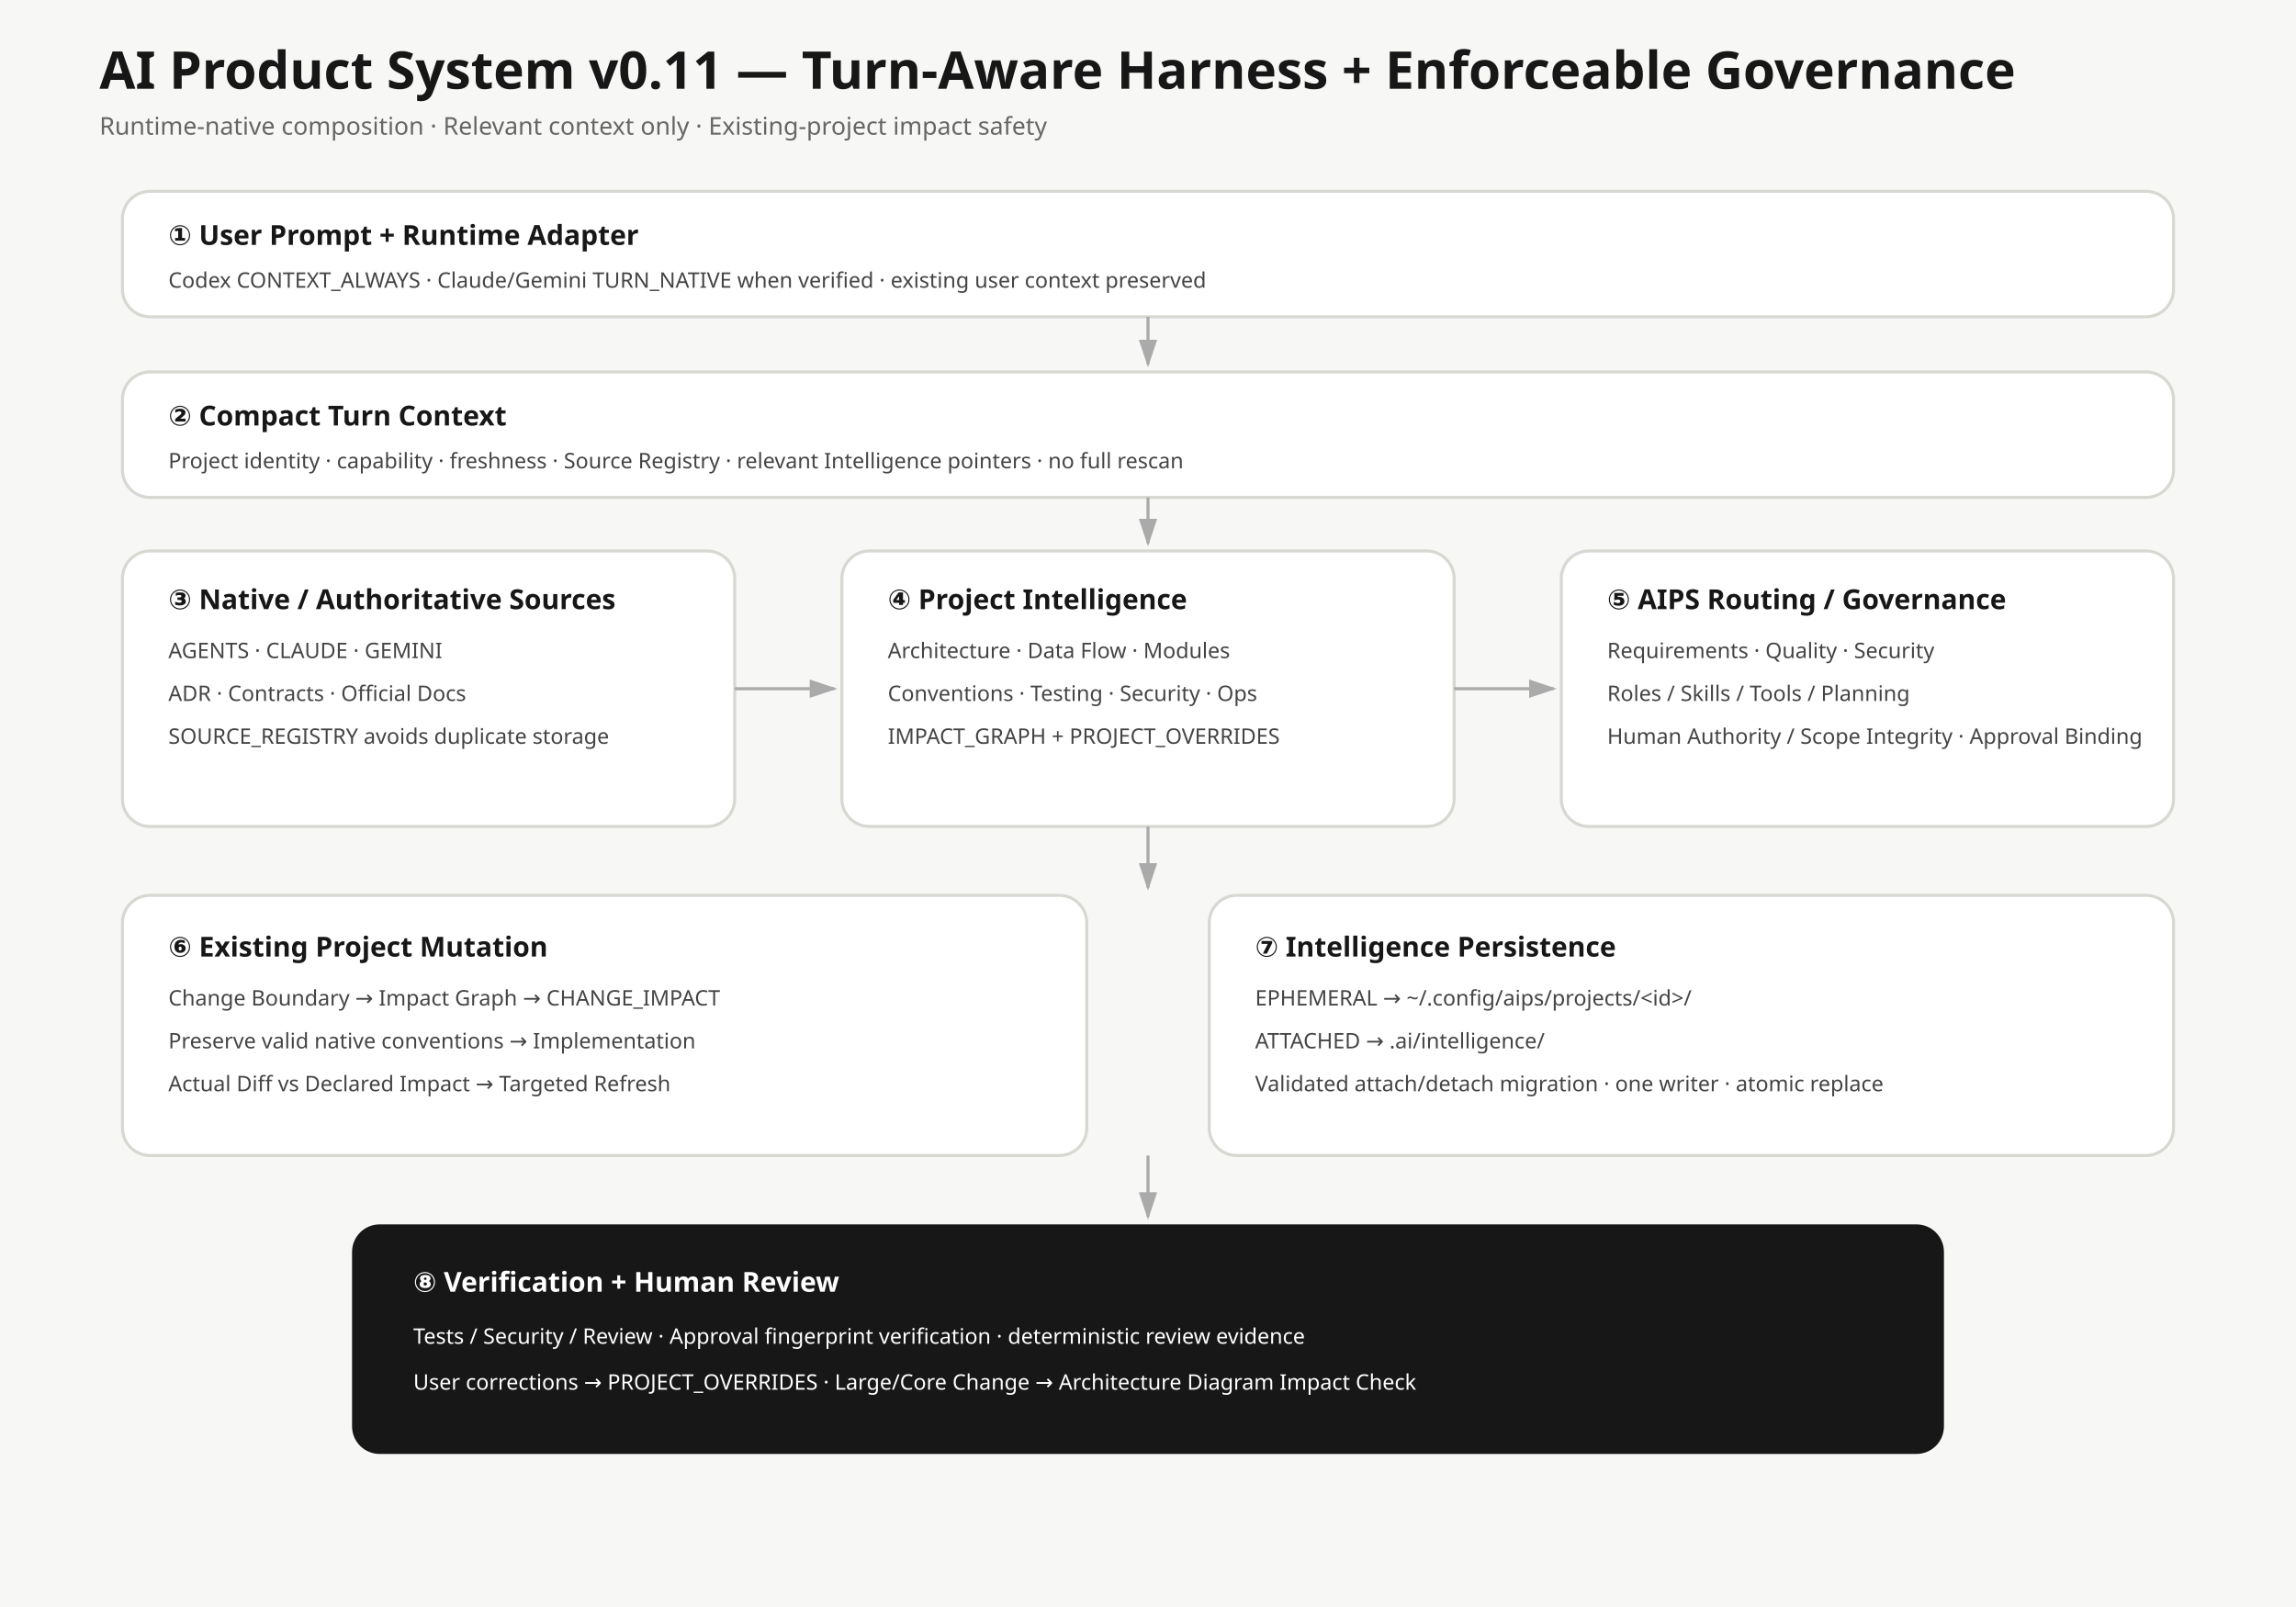
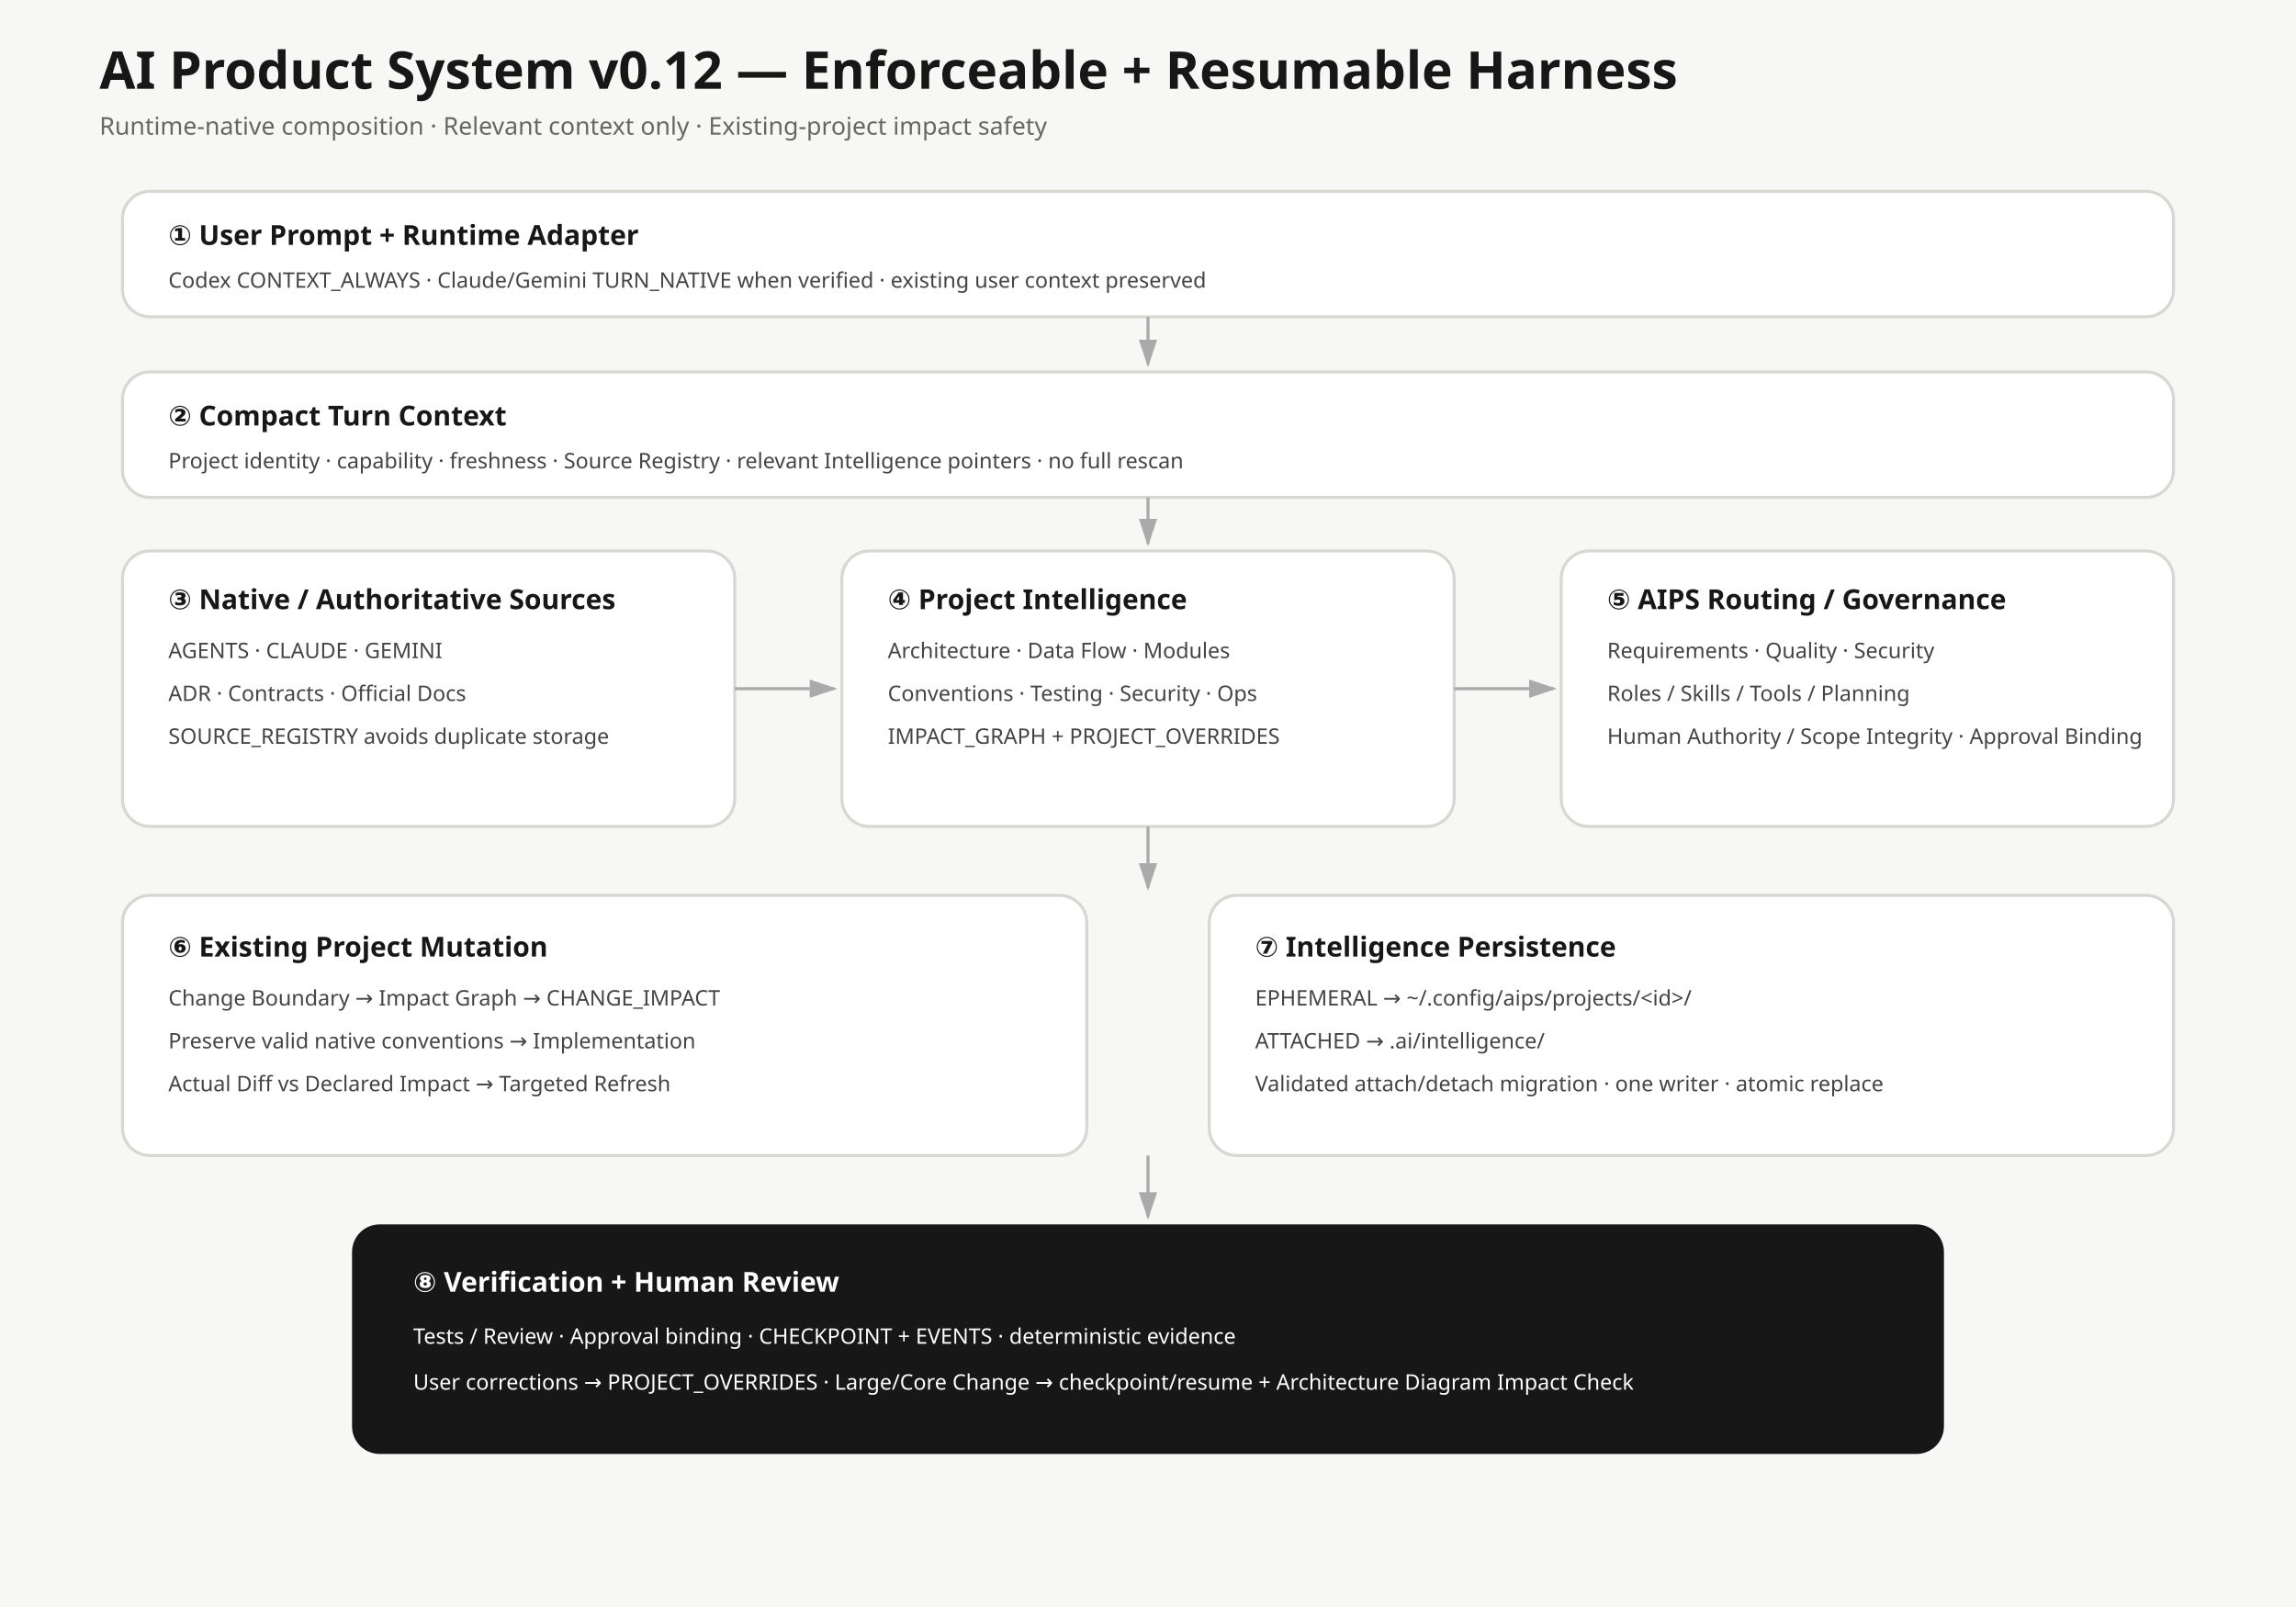
<svg xmlns="http://www.w3.org/2000/svg" width="1500" height="1050" viewBox="0 0 1500 1050">
  <rect width="1500" height="1050" fill="#f7f7f5" />
  <style>.title{font:700 34px system-ui,sans-serif;fill:#171717}.sub{font:400 16px system-ui,sans-serif;fill:#666}.h{font:700 18px system-ui,sans-serif;fill:#171717}.t{font:400 14px system-ui,sans-serif;fill:#444}.box{fill:#fff;stroke:#d8d8d3;stroke-width:2}.dark{fill:#171717}.white{fill:#fff}.line{stroke:#aaa;stroke-width:2;fill:none;marker-end:url(#a)}</style>
  <defs>
    <marker id="a" markerWidth="10" markerHeight="10" refX="8" refY="3" orient="auto">
      <path d="M0,0 L0,6 L9,3 z" fill="#aaa" />
    </marker>
  </defs>
-   <text x="65" y="58" class="title">AI Product System v0.11 — Turn-Aware Harness + Enforceable Governance</text>
+   <text x="65" y="58" class="title">AI Product System v0.12 — Enforceable + Resumable Harness</text>
  <text x="65" y="88" class="sub">Runtime-native composition · Relevant context only · Existing-project impact safety</text>
  <rect x="80" y="125" width="1340" height="82" rx="18" class="box" />
  <text x="110" y="160" class="h">① User Prompt + Runtime Adapter</text>
  <text x="110" y="188" class="t">Codex CONTEXT_ALWAYS · Claude/Gemini TURN_NATIVE when verified · existing user context preserved</text>
  <path d="M750 207 L750 238" class="line" />
  <rect x="80" y="243" width="1340" height="82" rx="18" class="box" />
  <text x="110" y="278" class="h">② Compact Turn Context</text>
  <text x="110" y="306" class="t">Project identity · capability · freshness · Source Registry · relevant Intelligence pointers · no full rescan</text>
  <path d="M750 325 L750 355" class="line" />
  <rect x="80" y="360" width="400" height="180" rx="18" class="box" />
  <text x="110" y="398" class="h">③ Native / Authoritative Sources</text>
  <text x="110" y="430" class="t">AGENTS · CLAUDE · GEMINI</text>
  <text x="110" y="458" class="t">ADR · Contracts · Official Docs</text>
  <text x="110" y="486" class="t">SOURCE_REGISTRY avoids duplicate storage</text>
  <rect x="550" y="360" width="400" height="180" rx="18" class="box" />
  <text x="580" y="398" class="h">④ Project Intelligence</text>
  <text x="580" y="430" class="t">Architecture · Data Flow · Modules</text>
  <text x="580" y="458" class="t">Conventions · Testing · Security · Ops</text>
  <text x="580" y="486" class="t">IMPACT_GRAPH + PROJECT_OVERRIDES</text>
  <rect x="1020" y="360" width="400" height="180" rx="18" class="box" />
  <text x="1050" y="398" class="h">⑤ AIPS Routing / Governance</text>
  <text x="1050" y="430" class="t">Requirements · Quality · Security</text>
  <text x="1050" y="458" class="t">Roles / Skills / Tools / Planning</text>
  <text x="1050" y="486" class="t">Human Authority / Scope Integrity · Approval Binding</text>
  <path d="M480 450 L545 450" class="line" />
  <path d="M950 450 L1015 450" class="line" />
  <path d="M750 540 L750 580" class="line" />
  <rect x="80" y="585" width="630" height="170" rx="18" class="box" />
  <text x="110" y="625" class="h">⑥ Existing Project Mutation</text>
  <text x="110" y="657" class="t">Change Boundary → Impact Graph → CHANGE_IMPACT</text>
  <text x="110" y="685" class="t">Preserve valid native conventions → Implementation</text>
  <text x="110" y="713" class="t">Actual Diff vs Declared Impact → Targeted Refresh</text>
  <rect x="790" y="585" width="630" height="170" rx="18" class="box" />
  <text x="820" y="625" class="h">⑦ Intelligence Persistence</text>
  <text x="820" y="657" class="t">EPHEMERAL → ~/.config/aips/projects/&lt;id&gt;/</text>
  <text x="820" y="685" class="t">ATTACHED → .ai/intelligence/</text>
  <text x="820" y="713" class="t">Validated attach/detach migration · one writer · atomic replace</text>
  <path d="M750 755 L750 795" class="line" />
  <rect x="230" y="800" width="1040" height="150" rx="18" class="dark" />
  <text x="270" y="844" class="h white">⑧ Verification + Human Review</text>
-   <text x="270" y="878" class="t white">Tests / Security / Review · Approval fingerprint verification · deterministic review evidence</text>
-   <text x="270" y="908" class="t white">User corrections → PROJECT_OVERRIDES · Large/Core Change → Architecture Diagram Impact Check</text>
+   <text x="270" y="878" class="t white">Tests / Review · Approval binding · CHECKPOINT + EVENTS · deterministic evidence</text>
+   <text x="270" y="908" class="t white">User corrections → PROJECT_OVERRIDES · Large/Core Change → checkpoint/resume + Architecture Diagram Impact Check</text>
</svg>
